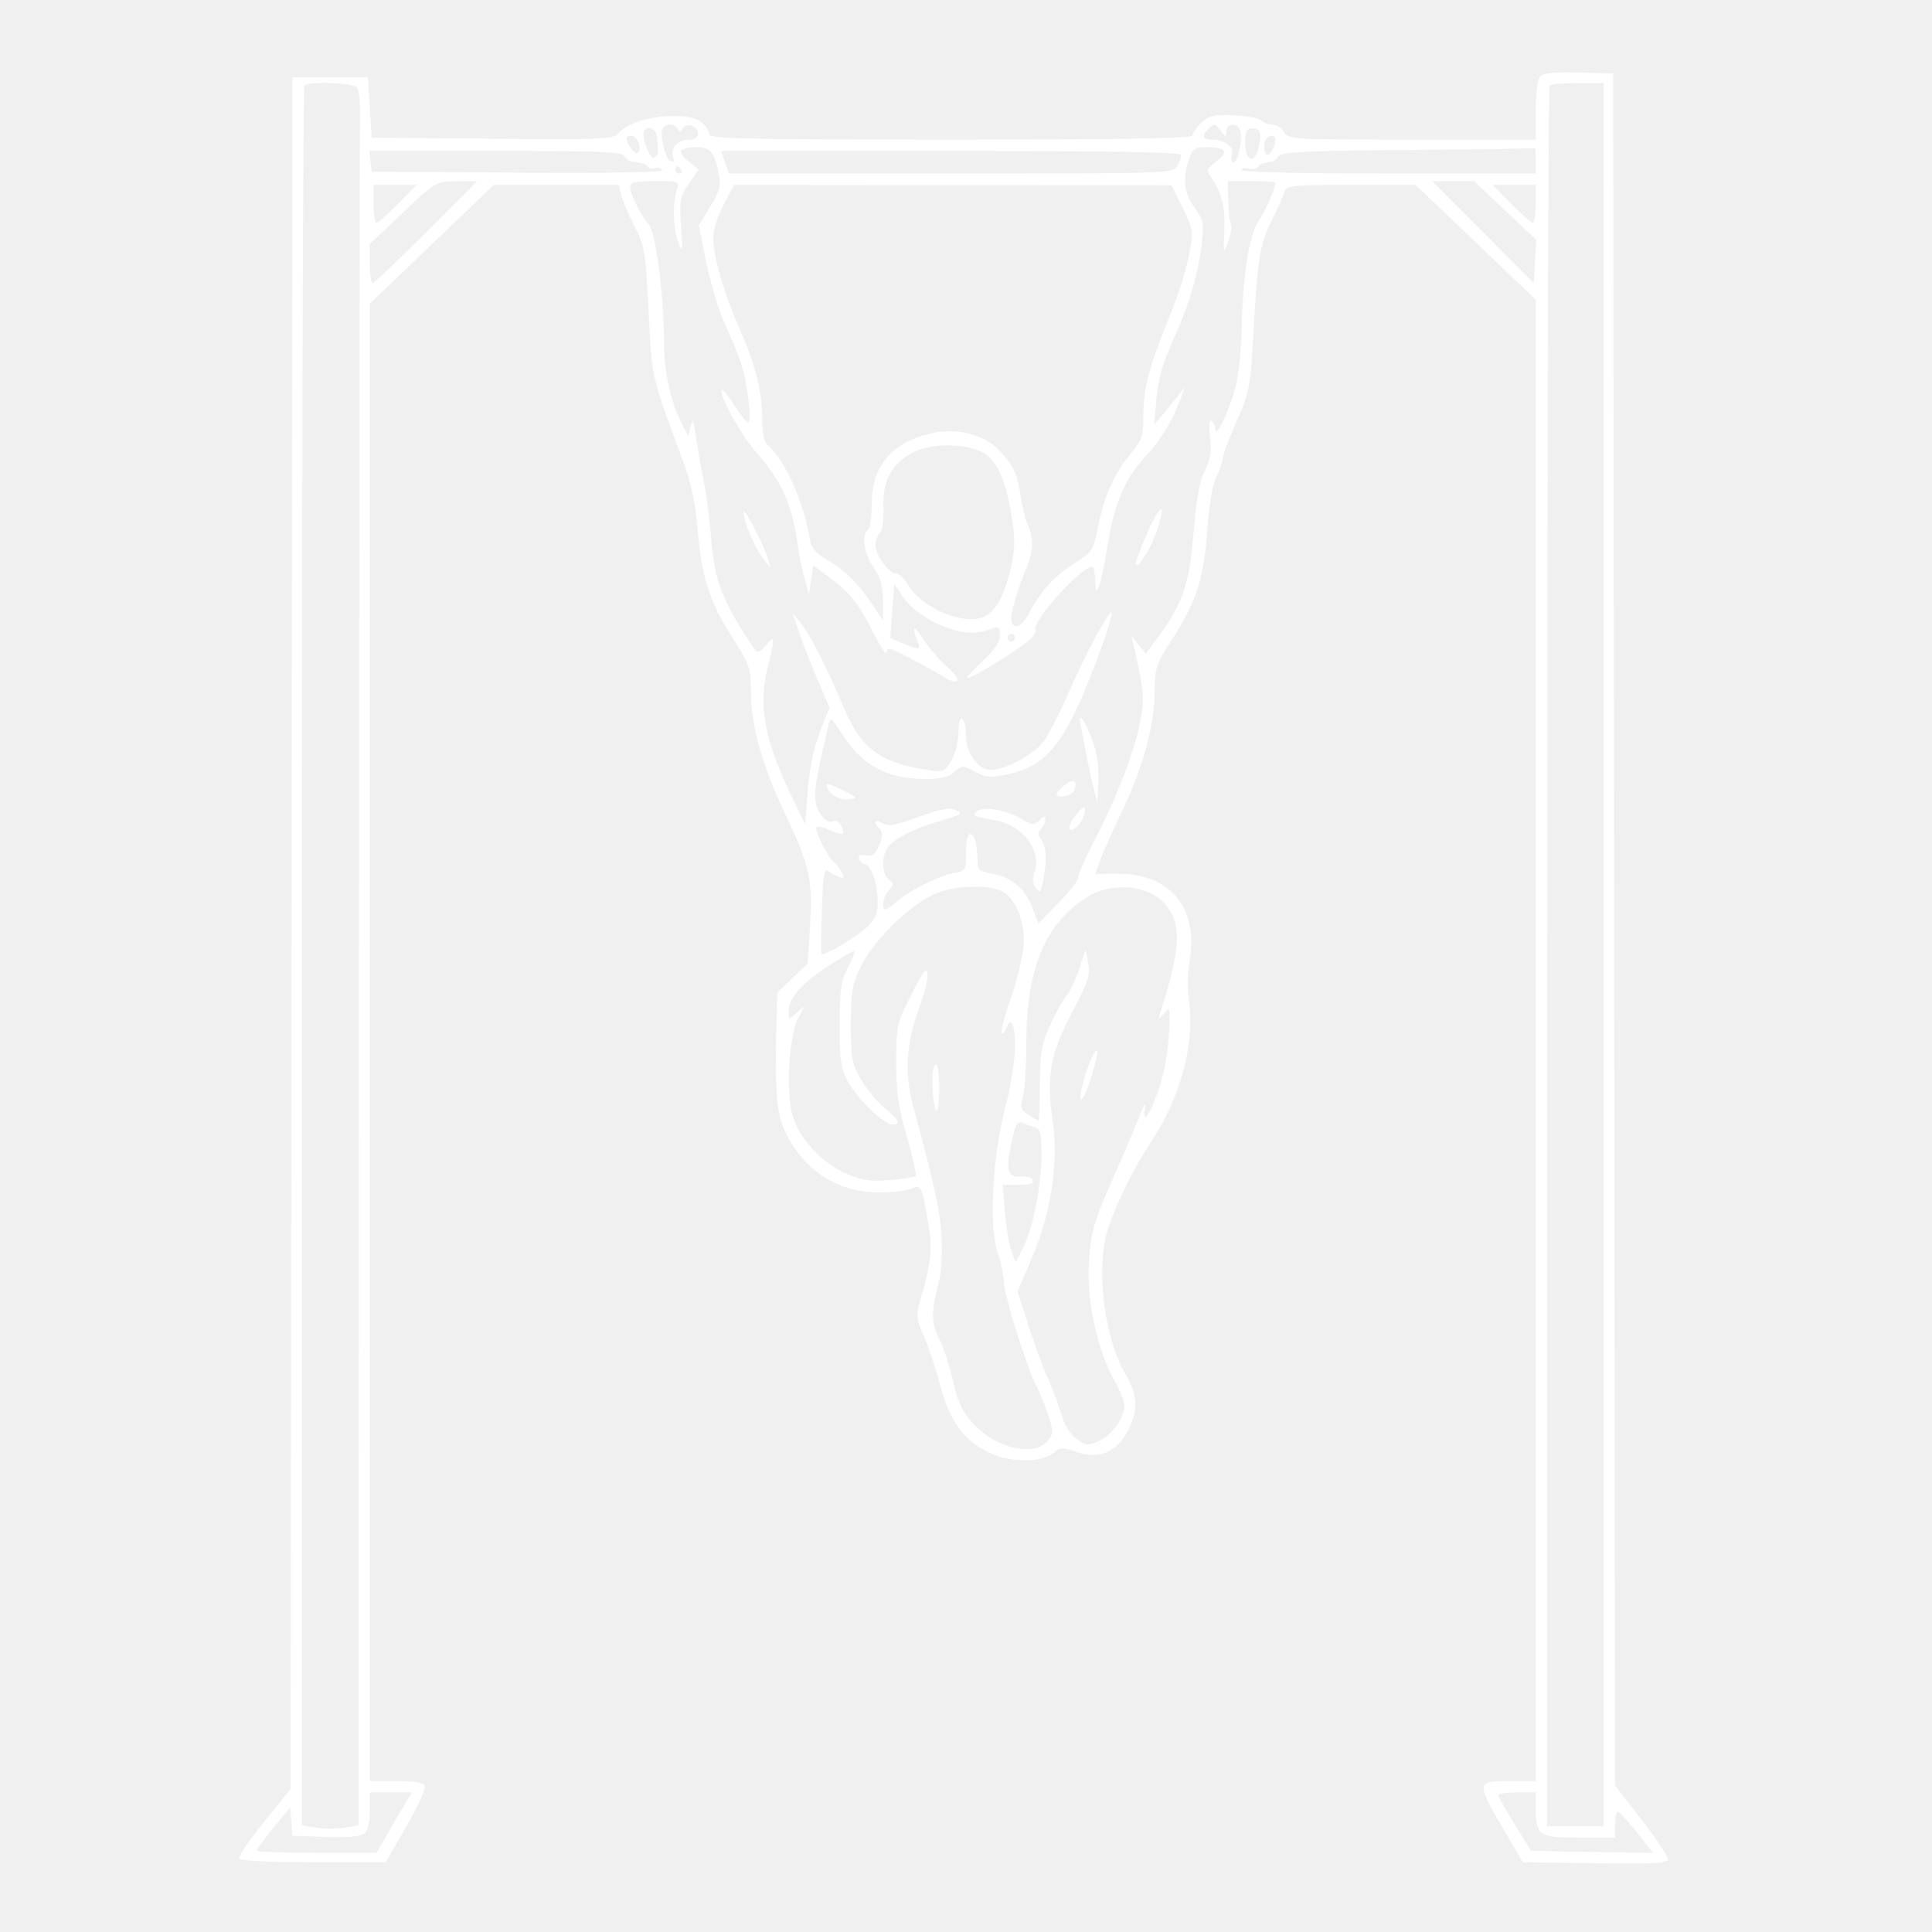
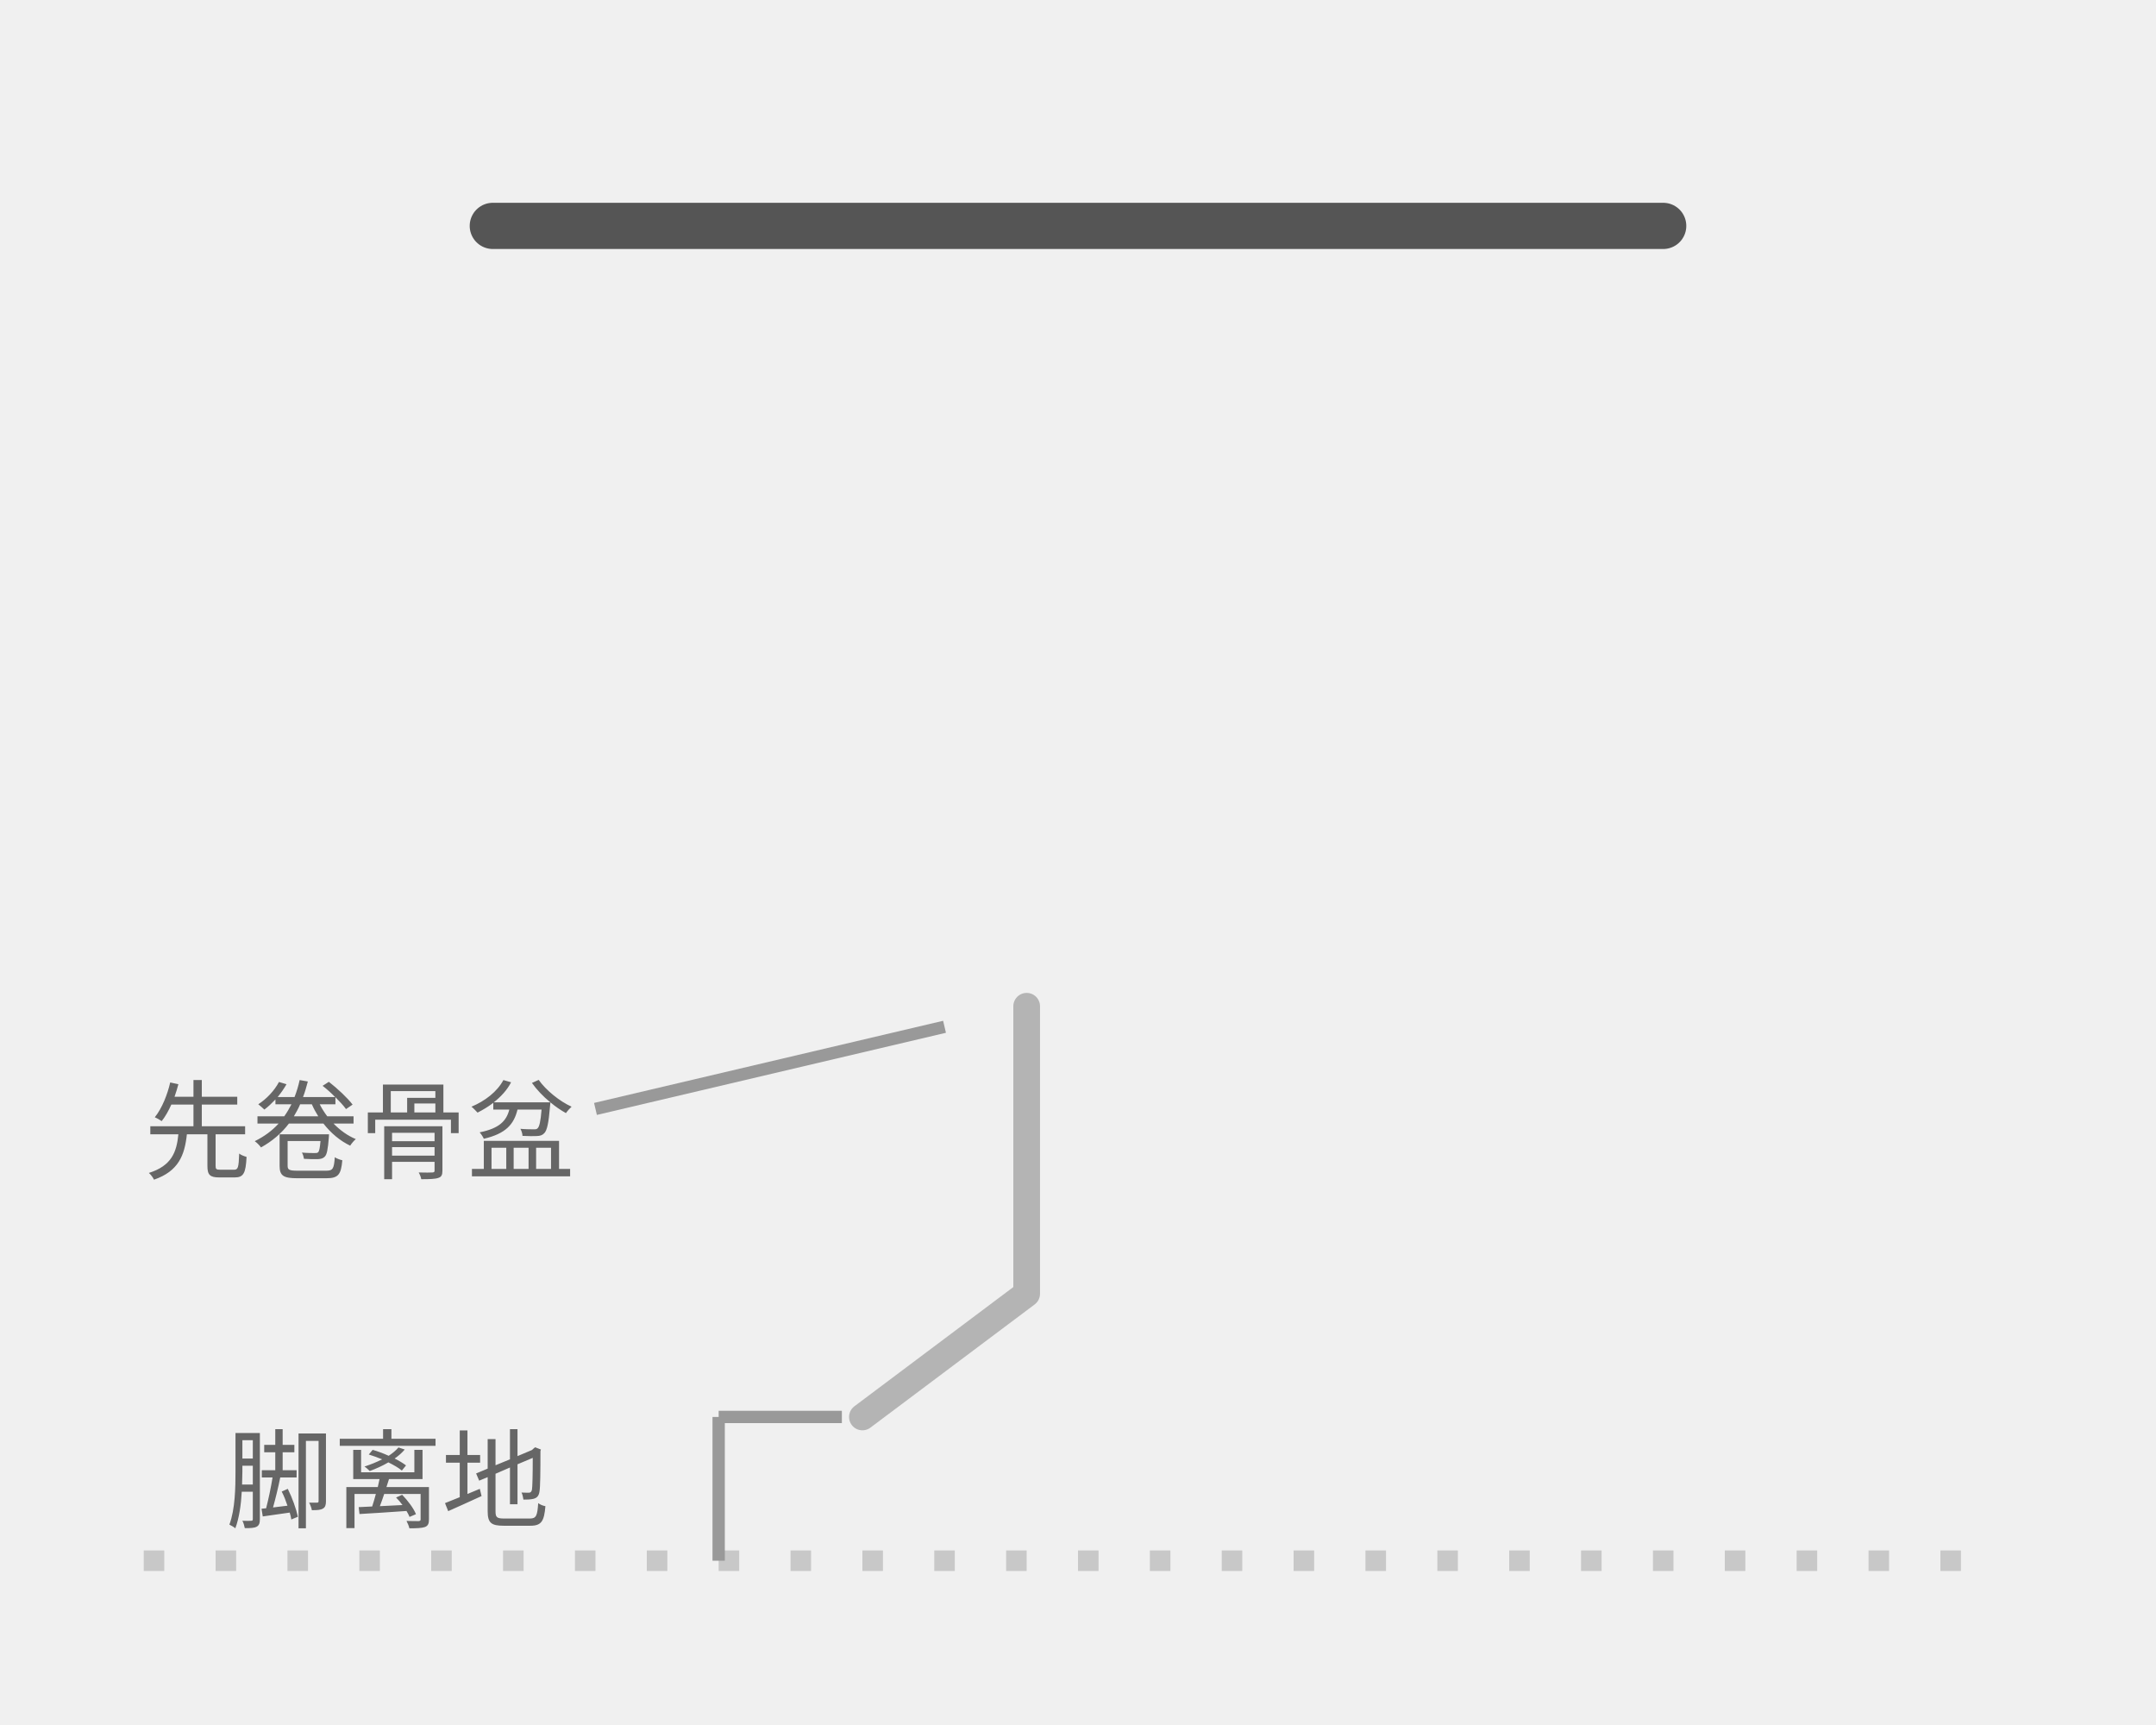
- <svg xmlns="http://www.w3.org/2000/svg" width="512" height="512" viewBox="0 0 512 512">
-   <path fill="#fff" fill-rule="evenodd" d="M408.234 20.166c-.768.768-1.234 4.18-1.234 9.034V37h-32.759c-31.677 0-32.801-.066-34.009-2-.687-1.1-2.055-2-3.04-2-.986 0-2.279-.487-2.873-1.081-.595-.595-3.924-1.201-7.399-1.347-5.461-.229-6.63.047-8.619 2.036-1.266 1.266-2.301 2.772-2.301 3.347 0 .716-20.145 1.045-64 1.045-52.945 0-64-.232-64-1.345 0-.74-.86-2.123-1.911-3.075-3.854-3.487-18.423-1.746-22.104 2.643-1.412 1.682-3.699 1.788-33.5 1.541L98.5 36.5l-.5-8-.5-8h-20l-.252 226.794-.252 226.794-7.001 8.698c-3.85 4.784-6.849 9.152-6.664 9.706.21.631 7.553 1.008 19.612 1.008h19.276l5.437-9.407c2.991-5.173 5.206-10.011 4.922-10.75-.364-.948-2.583-1.343-7.547-1.343H98V80.481l16.422-15.74L130.843 49h33.119l.675 2.75c.372 1.513 1.96 5.225 3.53 8.25 2.666 5.137 2.911 6.622 3.719 22.5.918 18.059.574 16.559 9.055 39.5 2.305 6.234 3.376 11.299 4.016 19 1.017 12.236 3.232 18.878 9.547 28.626 4.114 6.35 4.455 7.376 4.475 13.464.029 9.119 2.947 19.658 8.902 32.16 6.711 14.088 7.542 17.761 6.796 30.016l-.613 10.06-4.032 3.874-4.032 3.874-.25 9.213c-.436 16.066.052 22.477 2.056 27.007 4.624 10.454 13.9 16.679 24.879 16.696 3.402.006 7.315-.42 8.697-.945 2.872-1.092 2.778-1.275 4.608 9.022 1.189 6.687.744 10.987-2.136 20.671-1.14 3.832-1.041 4.743 1.034 9.5 1.263 2.894 3.149 8.56 4.192 12.591 2.608 10.081 6.749 15.53 14.152 18.623 5.152 2.153 12.969 2.016 15.8-.277 2.068-1.674 2.592-1.704 6.361-.364 5.732 2.037 10.66-.034 13.548-5.696 2.742-5.375 2.595-9.344-.544-14.701-6.023-10.277-8.167-28.957-4.535-39.512 2.305-6.699 7.065-16.212 11.117-22.216 7.655-11.343 11.656-25.841 10.156-36.807-.46-3.363-.444-8.187.035-10.742 2.668-14.218-4.833-23.617-18.805-23.563l-6.134.024 1.289-3.549c.709-1.952 3.364-7.89 5.899-13.195 5.528-11.567 8.573-22.813 8.602-31.764.02-6.088.361-7.114 4.475-13.464 6.535-10.087 8.563-16.341 9.454-29.152.481-6.907 1.381-12.213 2.409-14.201.902-1.745 1.641-3.849 1.641-4.675s1.645-5.235 3.656-9.8c3.416-7.752 3.708-9.219 4.443-22.298 1.189-21.185 1.711-24.491 4.89-31 1.611-3.3 3.159-6.788 3.439-7.75.459-1.579 2.185-1.75 17.622-1.75h17.112l15.919 15.201L407 79.403V472h-7c-8.751 0-8.802.375-1.709 12.5l5.265 9 19.222.272c15.906.224 19.222.031 19.222-1.124 0-.767-3.149-5.464-6.998-10.437l-6.998-9.042-.252-226.834L427.5 19.5l-9.016-.284c-6.157-.195-9.407.107-10.25.95M80.667 22.667C80.3 23.033 80 126.926 80 253.539v230.205l3.768.603c2.073.331 5.448.33 7.5-.003l3.732-.606.109-223.119c.06-122.715.183-226.044.274-229.619s-.238-7.062-.731-7.75c-.942-1.313-12.763-1.806-13.985-.583m330 0c-.367.366-.667 104.316-.667 231V484h15V22h-6.833c-3.759 0-7.134.3-7.5.667M175.503 34.25c-.693 1.992.929 8.061 2.273 8.509.771.257.998-.183.613-1.188-.842-2.193 1.361-4.571 4.233-4.571 1.469 0 2.378-.586 2.378-1.531 0-1.997-2.976-3.125-3.976-1.508-.549.888-.973.931-1.458.146-.924-1.496-3.525-1.404-4.063.143M320.2 34.2c-1.778 1.778-1.462 2.8.866 2.8 3.549 0 6.097 1.911 5.415 4.061-.339 1.066-.156 1.939.406 1.939 1.241 0 2.561-6.39 1.754-8.492-.8-2.086-3.634-1.899-3.673.242-.03 1.667-.095 1.667-1.36 0-1.575-2.075-1.84-2.118-3.408-.55m-149.494.55c-.802 1.46 1.395 7.383 2.59 6.985.662-.221 1.159-.927 1.104-1.568-.055-.642-.167-2.292-.25-3.667-.14-2.327-2.475-3.514-3.444-1.75M330 38c0 4.45 2.323 5.657 3.37 1.75 1.104-4.12.716-5.75-1.37-5.75-1.667 0-2 .667-2 4m-164-1.434c0 1.483 2.199 4.429 2.956 3.961 1.299-.803.005-4.527-1.573-4.527-.76 0-1.383.255-1.383.566m169.667.101c-.985.985-.81 4.333.226 4.333.893 0 2.107-2.351 2.107-4.082 0-1.069-1.368-1.217-2.333-.251M180.549 39.92c-.312.506.593 1.833 2.012 2.949l2.58 2.03-2.587 3.8c-2.371 3.485-2.543 4.424-2.062 11.301.473 6.77.401 7.185-.734 4.265-1.379-3.545-1.566-10.481-.379-14.015.733-2.182.556-2.25-5.812-2.25-5.264 0-6.567.307-6.567 1.55 0 1.936 2.673 7.3 4.959 9.95 1.88 2.179 4.041 19.391 4.041 32.18 0 7.033 1.908 15.323 4.791 20.82l1.573 3 .667-2.5c.55-2.061.787-1.621 1.35 2.5.376 2.75 1.319 8.15 2.095 12s1.675 10.742 1.997 15.315c.778 11.06 3.325 17.457 11.784 29.598.492.706 1.449.21 2.728-1.413 2.403-3.048 2.48-1.975.433 6.015-2.512 9.803-.816 19.018 6.189 33.626l3.769 7.859.693-9c.449-5.825 1.585-11.304 3.221-15.53l2.528-6.531-3.012-6.969c-1.657-3.834-3.859-9.445-4.893-12.47l-1.88-5.5 2.096 2.5c2.37 2.826 7.175 12.241 11.341 22.221 4.568 10.944 9.533 14.794 21.526 16.689 5.096.806 5.233.762 7.097-2.294 1.088-1.784 1.901-4.958 1.903-7.425.003-2.617.397-4.066 1.004-3.691.55.34 1 2.331 1 4.424 0 4.713 3.165 9.076 6.583 9.076 3.834 0 11.289-3.964 13.886-7.384 1.301-1.714 4.236-7.391 6.521-12.616 4.587-10.487 10.953-22.39 11.619-21.724.522.521-3.365 11.696-7.423 21.342-6.015 14.298-10.778 19.476-19.764 21.487-5.007 1.12-5.963 1.059-9.01-.582-3.317-1.787-3.465-1.785-5.497.054-1.543 1.396-3.566 1.881-7.752 1.855-10.243-.063-16.839-3.698-22.282-12.281-2.608-4.111-2.818-4.239-3.331-2.02-2.917 12.605-3.522 15.852-3.535 18.964-.016 3.739 2.941 7.668 4.872 6.475.557-.344 1.501.287 2.098 1.402 1.255 2.345.321 2.58-3.442.866-1.403-.64-2.806-.908-3.117-.597-.674.674 3.108 8.353 4.554 9.247.555.343 1.472 1.488 2.038 2.545.865 1.617.747 1.822-.745 1.289-.975-.348-2.307-1.044-2.959-1.547-.896-.69-1.264 1.863-1.5 10.405-.173 6.226-.246 11.463-.163 11.637.408.861 10.181-4.989 12.486-7.474 2.133-2.299 2.599-3.703 2.439-7.343-.201-4.554-1.932-9-3.504-9-.472 0-1.09-.605-1.374-1.344-.362-.945.152-1.216 1.736-.913 1.771.338 2.53-.241 3.553-2.712.977-2.359 1.017-3.427.157-4.287-1.809-1.809-1.331-2.878.715-1.6 1.498.936 3.349.618 9.524-1.634 5.909-2.155 8.173-2.567 9.89-1.799 1.99.891 1.591 1.182-3.743 2.735-7.748 2.255-13.203 5.075-14.497 7.492-1.499 2.801-1.267 6.623.492 8.083 1.367 1.134 1.367 1.441 0 2.951-1.544 1.707-2.099 5.028-.839 5.028.377 0 1.614-.861 2.75-1.913 2.988-2.77 11.212-6.93 15.162-7.671 3.318-.623 3.402-.759 3.402-5.527 0-4.793 1.191-6.439 2.393-3.307.334.87.607 3.07.607 4.888 0 3.025.318 3.367 3.716 4.005 5.357 1.004 8.889 3.923 10.798 8.922l1.669 4.371 5.407-5.582c2.974-3.07 5.298-6.055 5.166-6.634-.133-.579 1.628-4.652 3.912-9.052 6.102-11.755 10.912-24.083 12.402-31.791 1.3-6.725 1.158-8.497-1.663-20.709l-.577-2.5 1.92 2.357 1.92 2.357 3.209-4.357c6.17-8.375 8.186-13.869 9.178-25.005 1.192-13.387 1.661-15.98 3.596-19.858 1.133-2.271 1.43-4.647 1.017-8.133-.359-3.028-.215-4.698.373-4.334.526.325.977 1.352 1.001 2.282.07 2.669 3.802-5.121 5.409-11.288.797-3.062 1.527-10.064 1.622-15.56.239-13.881 1.978-24.829 4.522-28.464 1.708-2.442 4.403-8.651 4.403-10.146 0-.193-2.845-.351-6.322-.351h-6.322l.159 5.332c.088 2.933.399 5.745.691 6.25s-.04 2.493-.738 4.418c-1.229 3.39-1.26 3.295-1.002-3 .257-6.251-.736-10.094-3.696-14.308-1.097-1.563-.895-2.085 1.485-3.837 3.467-2.553 2.718-3.855-2.216-3.855-3.412 0-3.967.354-4.941 3.149-1.778 5.101-1.31 9.18 1.484 12.907 2.293 3.059 2.512 4.059 1.962 8.944-.947 8.408-3.283 16.418-7.556 25.907-2.788 6.191-4.06 10.6-4.504 15.61l-.62 6.983 2.041-2.328a112 112 0 0 0 4.074-5l2.033-2.672-.968 2.716c-2.083 5.842-5.421 11.459-9.083 15.284-5.651 5.903-8.619 12.71-10.419 23.896-1.733 10.77-3.172 14.926-3.323 9.6-.05-1.761-.287-3.398-.527-3.637-1.747-1.747-16.566 14.418-15.217 16.6.255.413-.535 1.635-1.756 2.716-2.956 2.617-15.862 10.515-16.364 10.013-.218-.217 1.638-2.271 4.125-4.562 3.121-2.878 4.52-4.968 4.52-6.754 0-1.955-.389-2.437-1.593-1.975-3.985 1.53-6.44 1.671-10.414.601-5.855-1.576-11.675-5.429-14.026-9.283-1.078-1.768-1.98-2.99-2.005-2.715s-.27 3.553-.543 7.285l-.498 6.784 3.508 1.466c4.612 1.927 4.687 1.902 3.518-1.174-1.48-3.893-.718-3.722 2.012.45 1.328 2.029 4.018 5.11 5.978 6.846 4.253 3.768 3.524 5.403-1.134 2.543-1.817-1.115-5.891-3.364-9.053-4.998-4.801-2.481-5.758-2.701-5.799-1.337-.027.899-1.651-1.515-3.608-5.365-4.013-7.892-6.103-10.49-11.843-14.717l-4-2.945-.552 3.831-.551 3.831-1.141-4c-.627-2.2-1.417-6.025-1.756-8.5-1.526-11.151-4.271-17.424-10.886-24.872-4.113-4.63-10.3-15.776-9.308-16.767.249-.249 1.744 1.592 3.323 4.091s3.212 4.545 3.63 4.546c1.044.003-.184-10.608-1.793-15.498-.724-2.2-2.677-6.976-4.34-10.614s-3.902-11.014-4.977-16.393l-1.955-9.778 3.008-4.889c2.506-4.072 2.893-5.508 2.315-8.589-1.109-5.909-2.209-7.237-5.993-7.237-1.873 0-3.662.414-3.975.92m192.483-.17c-28.372.235-33.595.504-34.3 1.764-.457.817-1.682 1.486-2.723 1.486s-2.193.489-2.563 1.087c-.369.598-1.521.865-2.559.594-1.038-.272-1.887-.086-1.887.413 0 .526 16.352.906 39 .906h39v-3.5c0-1.925-.113-3.394-.25-3.264s-15.311.361-33.718.514m-274.848 3 .316 2.75 38.816.262c24.839.167 38.601-.087 38.218-.707-.329-.532-1.213-.732-1.965-.443-.752.288-1.664.044-2.027-.544-.363-.587-1.71-1.068-2.994-1.068s-2.593-.675-2.91-1.5c-.495-1.292-5.231-1.5-34.173-1.5H97.867zm93.966.25 1.046 3h58.867c57.176 0 58.896-.056 59.902-1.934.569-1.064 1.035-2.414 1.035-3 0-.743-18.476-1.066-60.948-1.066h-60.948zM179 45c0 .55.477 1 1.059 1s.781-.45.441-1-.816-1-1.059-1-.441.45-.441 1m-72.25 11.38L98 64.675v5.163c0 2.839.344 5.162.764 5.162S105.59 68.925 113 61.5L126.472 48l-5.486.042c-5.486.042-5.486.043-14.236 8.338m286.264 5.142L406.5 75.044l.307-5.757.307-5.757-8.238-7.765L390.638 48h-11.11zM99 54c0 2.75.354 5 .788 5 .433 0 3.003-2.25 5.712-5l4.925-5H99zm92.75.268c-1.512 2.895-2.75 6.767-2.75 8.604 0 5.154 2.77 14.77 6.951 24.128 4.302 9.629 6.049 16.684 6.049 24.427 0 3.426.516 5.756 1.445 6.527 4.382 3.637 9.507 14.917 11.031 24.278.497 3.054 1.38 4.185 4.847 6.217 4.768 2.794 8.163 6.189 12.037 12.033l2.64 3.982v-5.187c0-3.885-.628-6.114-2.5-8.872-2.546-3.751-3.308-8.787-1.5-9.905.55-.34 1-3.343 1-6.673 0-10.173 4.996-16.332 15.335-18.904 6.868-1.709 14.309.057 18.383 4.363 4.009 4.235 4.95 6.229 5.768 12.214.376 2.75 1.333 6.445 2.127 8.212 1.39 3.09 1.211 6.389-.585 10.788-2.328 5.702-4.028 11.309-4.028 13.283 0 3.313 2.702 2.705 4.592-1.033 2.959-5.85 6.557-9.87 11.884-13.278 5.041-3.225 5.287-3.591 6.465-9.662 1.572-8.098 4.214-14.073 8.578-19.399 3.181-3.882 3.481-4.807 3.481-10.74 0-6.929 1.636-12.912 7.292-26.671 1.922-4.675 4.072-11.522 4.778-15.215 1.262-6.603 1.234-6.813-1.644-12.696l-2.926-5.981-58-.052-58-.051zM400.5 54c2.709 2.75 5.279 5 5.712 5 .434 0 .788-2.25.788-5v-5h-11.425zm-158.516 65.852c-5.647 3.001-8.149 7.581-7.87 14.411.139 3.409-.247 6.27-.939 6.962-.646.646-1.175 2.149-1.175 3.34 0 2.595 3.591 7.435 5.516 7.435.754 0 2.184 1.381 3.177 3.069 3.307 5.617 13.405 10.252 19.05 8.744 3.817-1.02 6.353-5.31 8.288-14.018 1.028-4.63 1.023-7.174-.031-13.5-1.695-10.17-4.159-15.046-8.527-16.871-4.827-2.017-13.277-1.81-17.489.428M304.2 140.86c-1.76 3.937-3.19 7.716-3.178 8.399.041 2.264 3.907-3.681 5.538-8.513 2.599-7.706 1.105-7.634-2.36.114m-107.152-5.236c-.095 2.215 2.949 9.556 5.055 12.191l2.145 2.685-.754-2.5c-1.057-3.506-6.388-13.74-6.446-12.376M267 169c0 .55.45 1 1 1s1-.45 1-1-.45-1-1-1-1 .45-1 1m19.342 23 1.646 8.5c.639 3.3 1.532 7.35 1.985 9l.823 3 .208-3.5c.341-5.732-.114-9.226-1.754-13.478-1.921-4.983-3.579-6.99-2.908-3.522m-4.092 15.986c-1.238 1.009-2.25 2.1-2.25 2.424 0 1.278 4.097.501 4.626-.877 1.027-2.676-.095-3.407-2.376-1.547m-63.218-.111c.109 2.15 3.091 4.241 5.633 3.95 2.794-.32 2.773-.356-1.415-2.45-2.338-1.168-4.236-1.843-4.218-1.5m39.996 7.05c-1.7 1.117-1.016 1.47 4.806 2.48 7.214 1.252 12.413 8.184 10.302 13.736-.638 1.678-.532 2.964.34 4.158 1.113 1.522 1.361 1.219 2.077-2.536.97-5.079.695-8.759-.786-10.544-.78-.94-.759-1.627.075-2.461.637-.637 1.158-1.775 1.158-2.529 0-1.096-.307-1.065-1.524.152-1.365 1.365-1.86 1.328-4.75-.355-4.03-2.348-9.758-3.376-11.698-2.101m25.624 1.675c-2.016 2.767-1.553 4.392.716 2.51 1.516-1.259 2.88-5.131 1.788-5.079-.361.018-1.488 1.173-2.504 2.569m-37.522 20.565c-6.712 3.322-15.664 12.187-18.842 18.657-2.486 5.064-2.788 6.76-2.788 15.678 0 9.136.24 10.409 2.782 14.733 1.53 2.603 4.343 5.978 6.25 7.5 3.744 2.987 4.335 4.267 1.971 4.267-2.282 0-9.378-6.86-11.825-11.432-1.864-3.481-2.175-5.656-2.157-15.068.019-9.454.338-11.597 2.271-15.25 1.237-2.338 1.933-4.25 1.548-4.25s-3.557 1.861-7.049 4.136c-6.917 4.507-10.291 8.416-10.291 11.923 0 2.227.023 2.23 2.137.346l2.137-1.905-1.82 3.5c-2.358 4.538-3.193 19.288-1.445 25.533 1.716 6.129 7.718 12.673 14.167 15.447 4.254 1.83 6.456 2.163 11.594 1.75 3.488-.28 6.588-.755 6.889-1.056.301-.3-.737-4.963-2.306-10.36-2.299-7.907-2.851-11.757-2.843-19.814.009-9.666.143-10.264 4-17.91 3.154-6.252 4.052-7.401 4.284-5.485.161 1.334-.886 5.558-2.328 9.388-3.312 8.801-3.803 17.044-1.519 25.507 5.837 21.621 7.216 27.978 7.563 34.856.213 4.218-.086 9.463-.664 11.657-2.11 8.009-2.105 11.059.024 15.233 1.13 2.214 2.797 7.292 3.705 11.285 1.317 5.791 2.432 8.106 5.513 11.448 5.79 6.282 15.726 8.594 19.414 4.518 1.615-1.784 1.675-2.465.544-6.25-.698-2.336-2.163-6.003-3.256-8.15-2.75-5.403-8.749-24.49-8.772-27.909-.01-1.547-.748-5.044-1.64-7.773-2.352-7.188-1.401-25.192 2.029-38.413 1.448-5.584 2.593-12.757 2.593-16.25 0-6-1.087-8.073-2.417-4.609-.346.904-.866 1.407-1.155 1.118s.906-4.74 2.655-9.893c1.803-5.313 3.206-11.532 3.24-14.368.074-6.025-2.482-11.796-5.918-13.361-4.189-1.909-13.39-1.393-18.275 1.026m40.816.657c-11.045 7.012-15.953 18.917-15.949 38.685.002 6.053-.408 12.439-.91 14.191-.798 2.782-.613 3.383 1.464 4.744 1.308.857 2.507 1.557 2.664 1.556.157-.002.316-4.389.354-9.75.06-8.392.448-10.578 2.791-15.714 1.496-3.281 3.438-6.758 4.313-7.726.876-.967 2.363-4.123 3.305-7.013l1.713-5.254.686 3.655c.591 3.151.005 4.953-4.254 13.069-5.865 11.178-6.885 16.923-5.137 28.942 1.603 11.033-.479 24.439-5.676 36.537l-3.646 8.486 2.744 8.635c1.509 4.749 3.846 11.11 5.193 14.135 1.348 3.025 3.008 7.482 3.691 9.904.736 2.613 2.327 5.215 3.911 6.398 2.382 1.778 3.013 1.851 5.852.675 3.423-1.418 6.943-6.231 6.929-9.477-.004-1.1-1.14-3.98-2.523-6.399-4.37-7.645-7.345-20.429-6.951-29.866.389-9.33 1.132-12.033 6.791-24.735 2.205-4.95 5.08-11.7 6.388-15 1.309-3.3 2.131-4.762 1.826-3.25-1.037 5.155.985 2.767 3.389-4 1.456-4.1 2.572-9.89 2.843-14.75.424-7.59.361-7.898-1.231-6-1.439 1.714-1.599 1.745-1.117.217 5.384-17.054 5.808-23.284 1.935-28.471-4.227-5.662-14.461-6.821-21.388-2.424m.801 43.887c-2.049 5.168-3.238 11.31-1.799 9.291 1.374-1.927 4.384-12.001 3.77-12.616-.257-.257-1.144 1.239-1.971 3.325M247.1 286.75c.178 8.479 1.689 10.578 1.8 2.5.059-4.233-.316-7.25-.9-7.25-.55 0-.955 2.137-.9 4.75m20.921 16.15c-1.553 7.318-.977 9.281 2.608 8.89 1.464-.159 2.858.273 3.099.96.306.872-.84 1.25-3.791 1.25h-4.23l.623 7.373c.343 4.055 1.122 8.668 1.731 10.25l1.108 2.877 1.922-3.717c2.64-5.103 4.909-16.536 4.909-24.732 0-5.635-.304-6.905-1.75-7.321a38 38 0 0 1-3.353-1.167c-1.298-.538-1.844.476-2.876 5.337M98 479.878c0 2.962-.55 5.334-1.401 6.04-.897.744-4.586 1.058-10.25.872l-8.849-.29-.311-3.766-.312-3.767-4.438 5.449C69.997 487.413 68 490.12 68 490.433c0 .312 7.157.567 15.905.567H99.81l2.727-4.75a597 597 0 0 1 4.676-8l1.95-3.25H98zm299.042-4.128c.024.413 1.987 3.9 4.363 7.75l4.321 7 16.18.275 16.18.275-4.152-5.275c-2.283-2.901-4.553-5.425-5.043-5.608-.49-.184-.891 1.279-.891 3.25V487h-9.465c-10.745 0-11.535-.544-11.535-7.934V475h-5c-2.75 0-4.981.337-4.958.75" />
+ <svg xmlns="http://www.w3.org/2000/svg" viewBox="0 0 210 168">
+   <style>
+   @page { size: A3 portrait; margin: 11mm; }
+ 
+   * { box-sizing: border-box; margin: 0; padding: 0; }
+   html { background: #eee; }
+ 
+   body {
+     width: 275mm;
+     margin: 0 auto;
+     background: #fff;
+     color: #000;
+     font-family: "PingFang SC", "Hiragino Sans GB", "Hiragino Sans", "Microsoft YaHei", sans-serif;
+     -webkit-print-color-adjust: exact;
+     print-color-adjust: exact;
+   }
+ 
+   .howto {
+     width: 275mm; margin: 14px auto; padding: 14px 18px;
+     border: 2px solid #000; background: #fffbe6;
+     font-size: 13px; line-height: 1.75;
+   }
+   .howto b { font-size: 14px; }
+   .howto ol { margin: 6px 0 0 20px; }
+ 
+   @media print {
+     html { background: #fff; }
+     .howto { display: none; }
+     body { margin: 0; }
+   }
+ 
+   .sheet { break-after: page; page-break-after: always; }
+   .sheet:last-of-type { break-after: auto; page-break-after: auto; }
+ 
+   /* ---- header ---- */
+   .head {
+     height: 18mm;
+     display: flex; align-items: flex-end; justify-content: space-between;
+     border-bottom: 0.8mm solid #000; padding-bottom: 2mm;
+   }
+   .head h1 { font-size: 15pt; font-weight: 700; }
+   .head h1 span { font-size: 9.5pt; font-weight: 400; color: #444; margin-left: 3mm; }
+   .key { font-size: 7.5pt; color: #333; display: flex; gap: 4mm; align-items: center; }
+   .key i { display: inline-block; width: 6mm; height: 1mm; vertical-align: 0.6mm; margin-right: 1mm; }
+   .key i.k1 { background: #b4b4b4; }
+   .key i.k2 { background: #000; }
+   .key i.k3 { background: #000; height: 2.4mm; width: 3.5mm; vertical-align: -0.1mm; }
+ 
+   /* ---- figure grid ---- */
+   .grid {
+     margin-top: 5mm;
+     display: grid;
+     grid-template-columns: repeat(3, 1fr);
+     gap: 5mm;
+   }
+ 
+   .card {
+     border: 0.3mm solid #000;
+     padding: 2mm 2.5mm 2.5mm;
+     display: flex; flex-direction: column; gap: 1.2mm;
+   }
+   .card h3 {
+     font-size: 9.5pt; font-weight: 700;
+     display: flex; align-items: baseline; gap: 1.5mm;
+   }
+   .card h3 b { font-size: 7.5pt; font-weight: 700; }
+   .card h3 em { font-style: normal; font-size: 6.5pt; font-weight: 400; color: #555; }
+ 
+   .card .meta {
+     display: flex; align-items: baseline; gap: 2mm;
+     font-size: 7pt; color: #111;
+     padding-bottom: 1mm;
+     border-bottom: 0.25mm solid #bbb;
+   }
+   .card .meta .s { font-weight: 700; }
+   .card .meta .r { margin-left: auto; color: #333; white-space: nowrap; }
+   .card .meta .r b { font-weight: 700; }
+ 
+   .card svg { width: 100%; height: auto; display: block; }
+   .card p { font-size: 7.5pt; line-height: 1.5; color: #111; }
+   .card p strong { font-weight: 700; }
+ 
+   /* ---- svg primitives, tuned for B&amp;W print ---- */
+   .gh, .ac { fill: none; stroke-linecap: round; stroke-linejoin: round; }
+   .gh      { stroke: #b4b4b4; stroke-width: 2.6; }
+   .ac      { stroke: #000;    stroke-width: 3.1; }
+   .gh-h    { fill: #b4b4b4; }
+   .ac-h    { fill: #000; }
+   .load    { fill: #000; }
+   .load-gh { fill: #b4b4b4; }
+   .gnd     { fill: none; stroke: #c8c8c8; stroke-width: 2; stroke-dasharray: 2 5; }
+   .rig     { fill: none; stroke: #8a8a8a; stroke-width: 2.4; stroke-linecap: round; }
+   .bar     { fill: none; stroke: #555;    stroke-width: 4.5; stroke-linecap: round; }
+   .pth     { fill: none; stroke: #000; stroke-width: 2; stroke-dasharray: 4 4; }
+   .arwh    { fill: #000; }
+   .ldr     { fill: none; stroke: #999; stroke-width: 1.2; }
+   .lbl     { fill: #000; font-size: 11px; font-weight: 700;
+              font-family: "PingFang SC", "Hiragino Sans GB", sans-serif; }
+   .lbl2    { fill: #666; font-size: 10.5px; font-weight: 500;
+              font-family: "PingFang SC", "Hiragino Sans GB", sans-serif; }
+ 
+   /* ---- reference block ---- */
+   .ref { margin-top: 6mm; }
+   .ref h2 {
+     font-size: 10pt; font-weight: 700;
+     border-bottom: 0.5mm solid #000; padding-bottom: 1.5mm; margin-bottom: 3mm;
+   }
+   .cols { display: grid; grid-template-columns: repeat(3, 1fr); gap: 5mm; }
+   .box { border: 0.3mm solid #000; padding: 2.5mm 3mm; }
+   .box h4 { font-size: 8.5pt; font-weight: 700; margin-bottom: 1.5mm; }
+   .box p, .box li { font-size: 7.5pt; line-height: 1.6; color: #111; }
+   .box ol { margin-left: 4mm; }
+   .box .mono { font-family: "SF Mono", Menlo, monospace; font-size: 7pt; line-height: 1.8; display: block; margin-top: 1mm; }
+ 
+   /* ---- schedule ---- */
+   table.cal { width: 100%; border-collapse: collapse; margin-top: 3mm; }
+   table.cal th, table.cal td { border: 0.25mm solid #000; text-align: center; font-size: 7.5pt; }
+   table.cal th { height: 6mm; font-weight: 700; background: #eee; }
+   table.cal td { height: 11mm; }
+   table.cal td.wk { font-weight: 700; width: 14mm; background: #eee; }
+   table.cal td.tr { background: #ddd; }
+   table.cal td b { display: block; font-size: 11pt; font-weight: 700; }
+   table.cal td em { font-style: normal; font-size: 7pt; }
+   table.cal td.rs b { font-weight: 400; color: #777; }
+ 
+   .foot {
+     margin-top: 4mm; border-top: 0.3mm solid #000; padding-top: 2mm;
+     font-size: 7.5pt; color: #444; line-height: 1.55;
+   }
+ 
+ .ac,.ac-h,.load,.pth,.lbl{visibility:hidden}</style>
+   <defs>
+     <marker id="arw" viewBox="0 0 10 10" refX="8.5" refY="5" markerWidth="4.6" markerHeight="4.6" orient="auto-start-reverse">
+       <path class="arwh" d="M0.5 1 L9 5 L0.5 9 Z" />
+     </marker>
+   </defs>
+   <line class="gnd" x1="14" y1="152" x2="196" y2="152" />
+   <line class="bar" x1="48" y1="22" x2="162" y2="22" />
+   <circle class="ac-h" cx="92" cy="44" r="8" />
+   <polyline class="ac" points="100,22 100,52" />
+   <polyline class="ac" points="100,52 100,98" />
+   <polyline class="gh" points="100,98 100,126 84,138" />
+   <polyline class="ac" points="100,98 134,96 140,124" />
+   <path class="pth" d="M114 128 Q 138 116 142 98" marker-end="url(#arw)" />
+   <text class="lbl" x="146" y="140">提膝</text>
+   <path class="ldr" d="M58 108 L92 100" />
+   <text class="lbl2" x="14" y="114">先卷骨盆</text>
+   <path class="ldr" d="M70 138 L82 138" />
+   <path class="ldr" d="M70 138 L70 152" />
+   <text class="lbl2" x="22" y="148">脚离地</text>
</svg>
